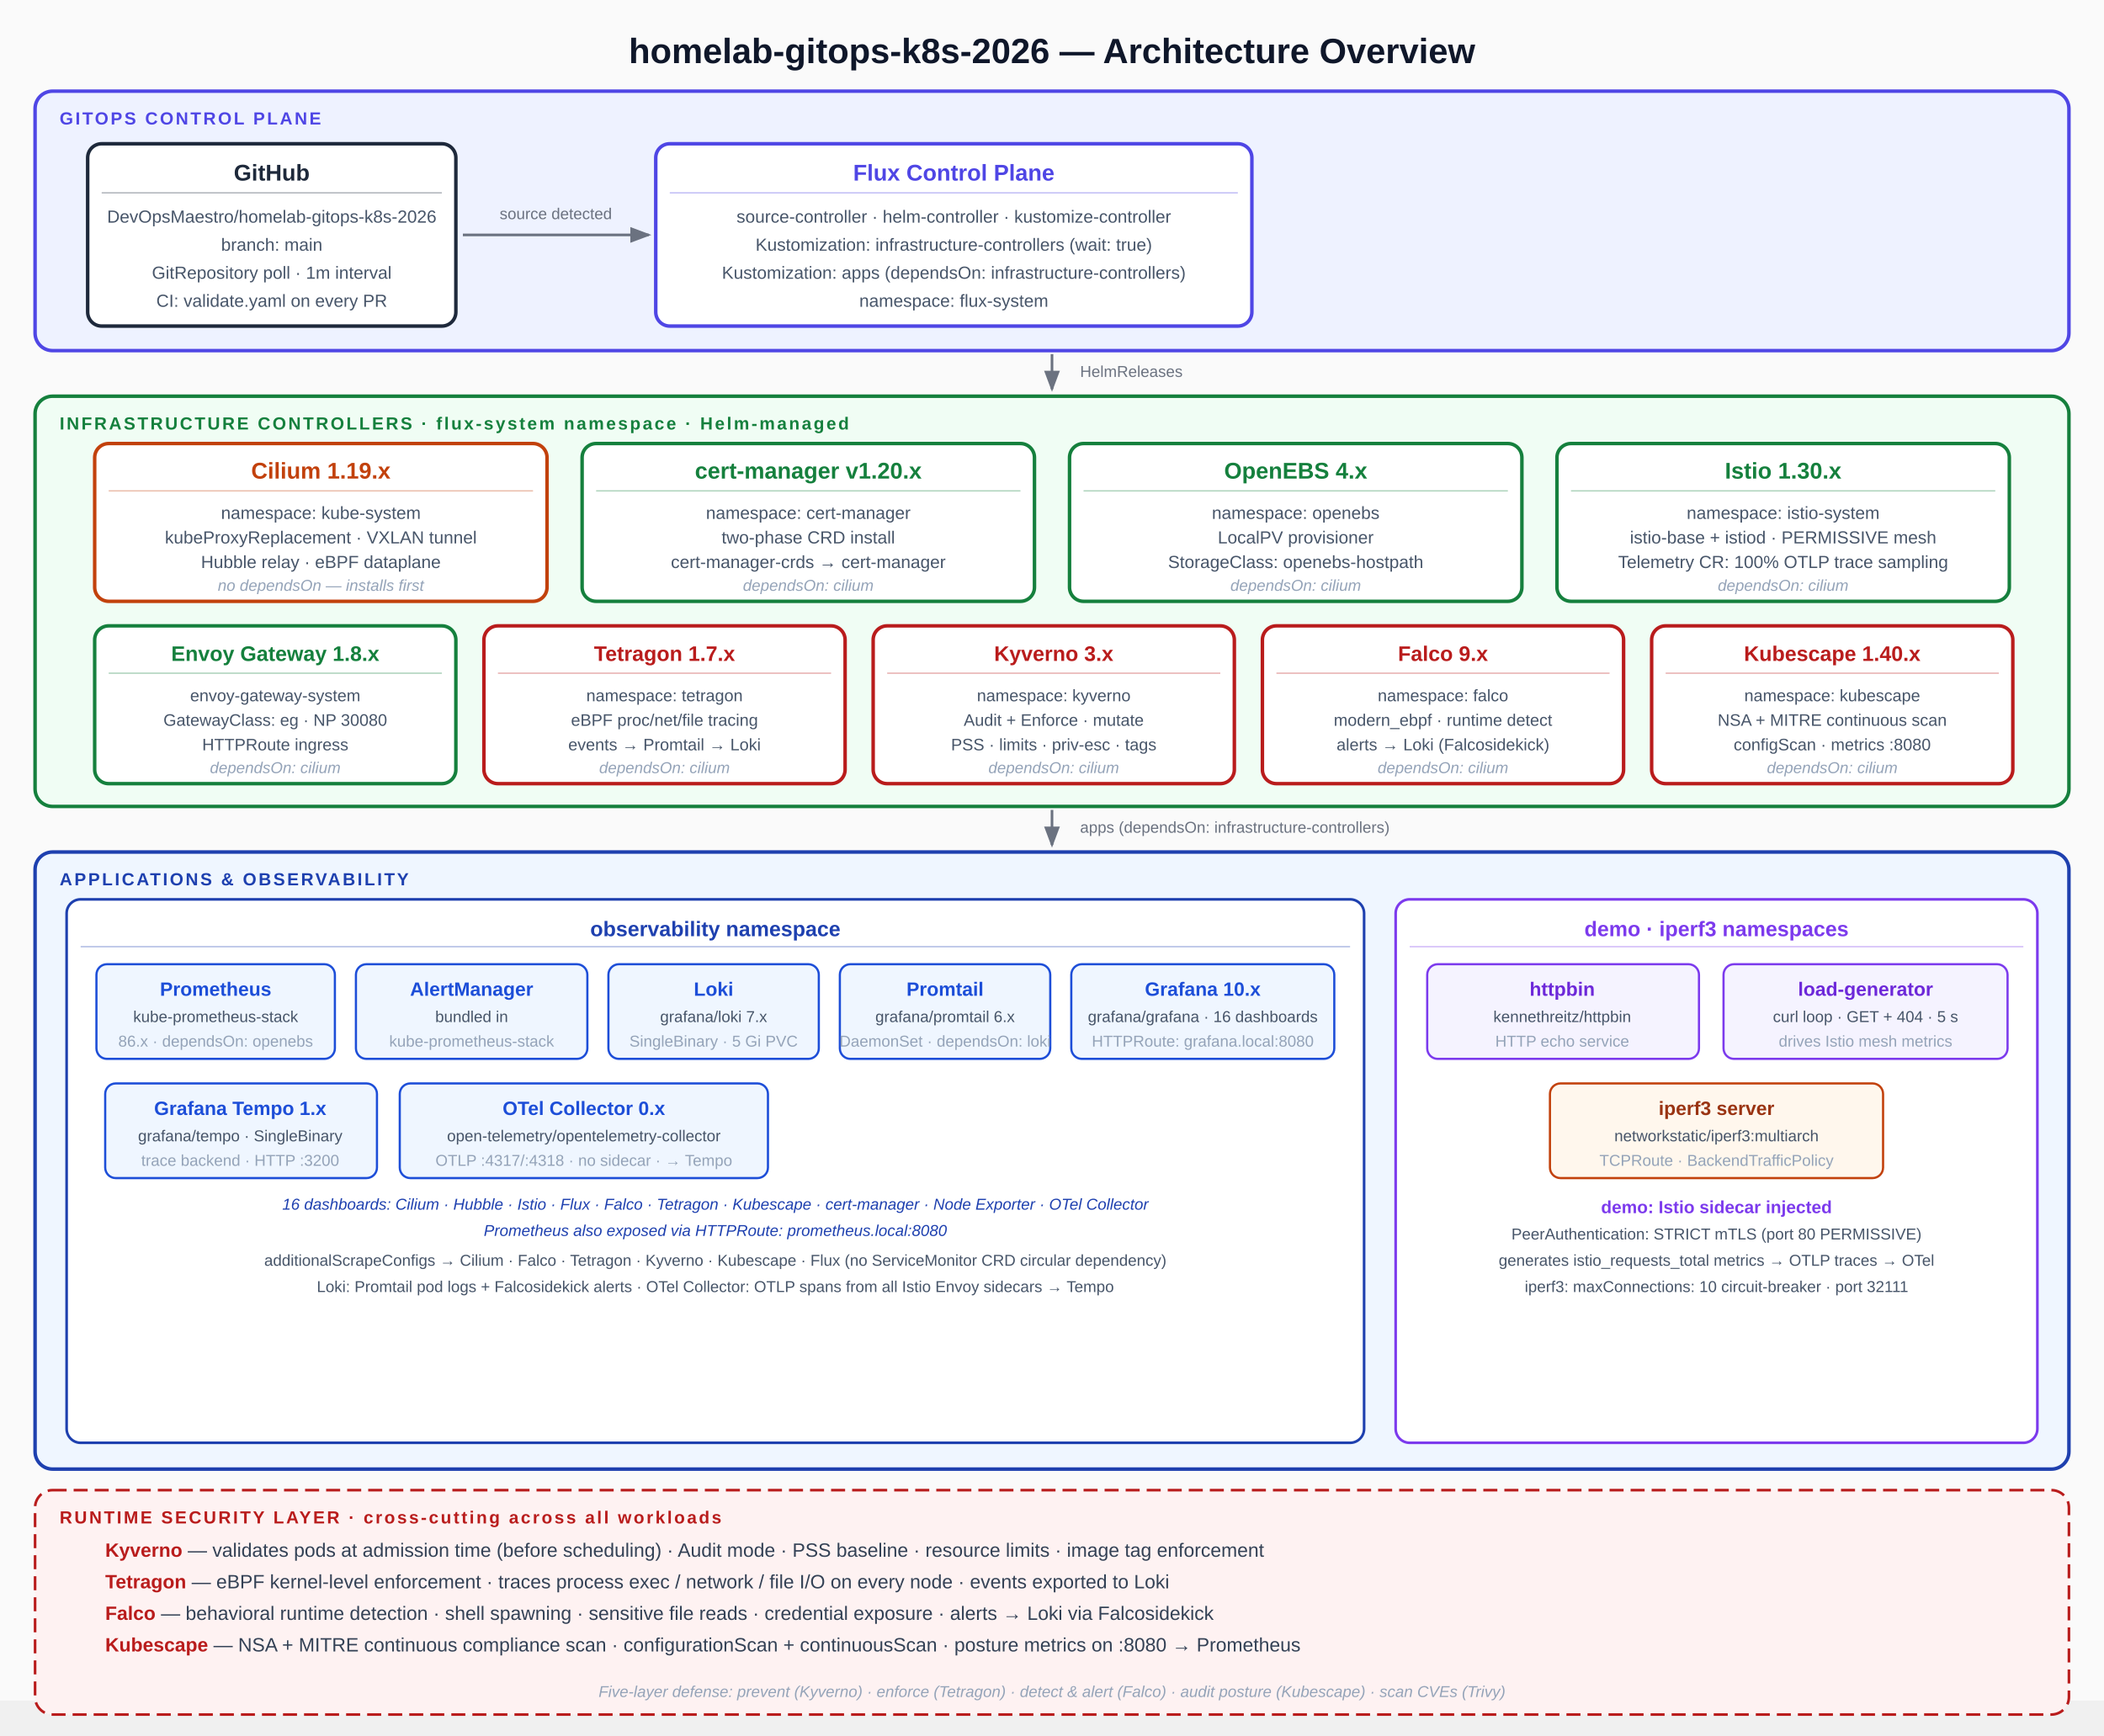
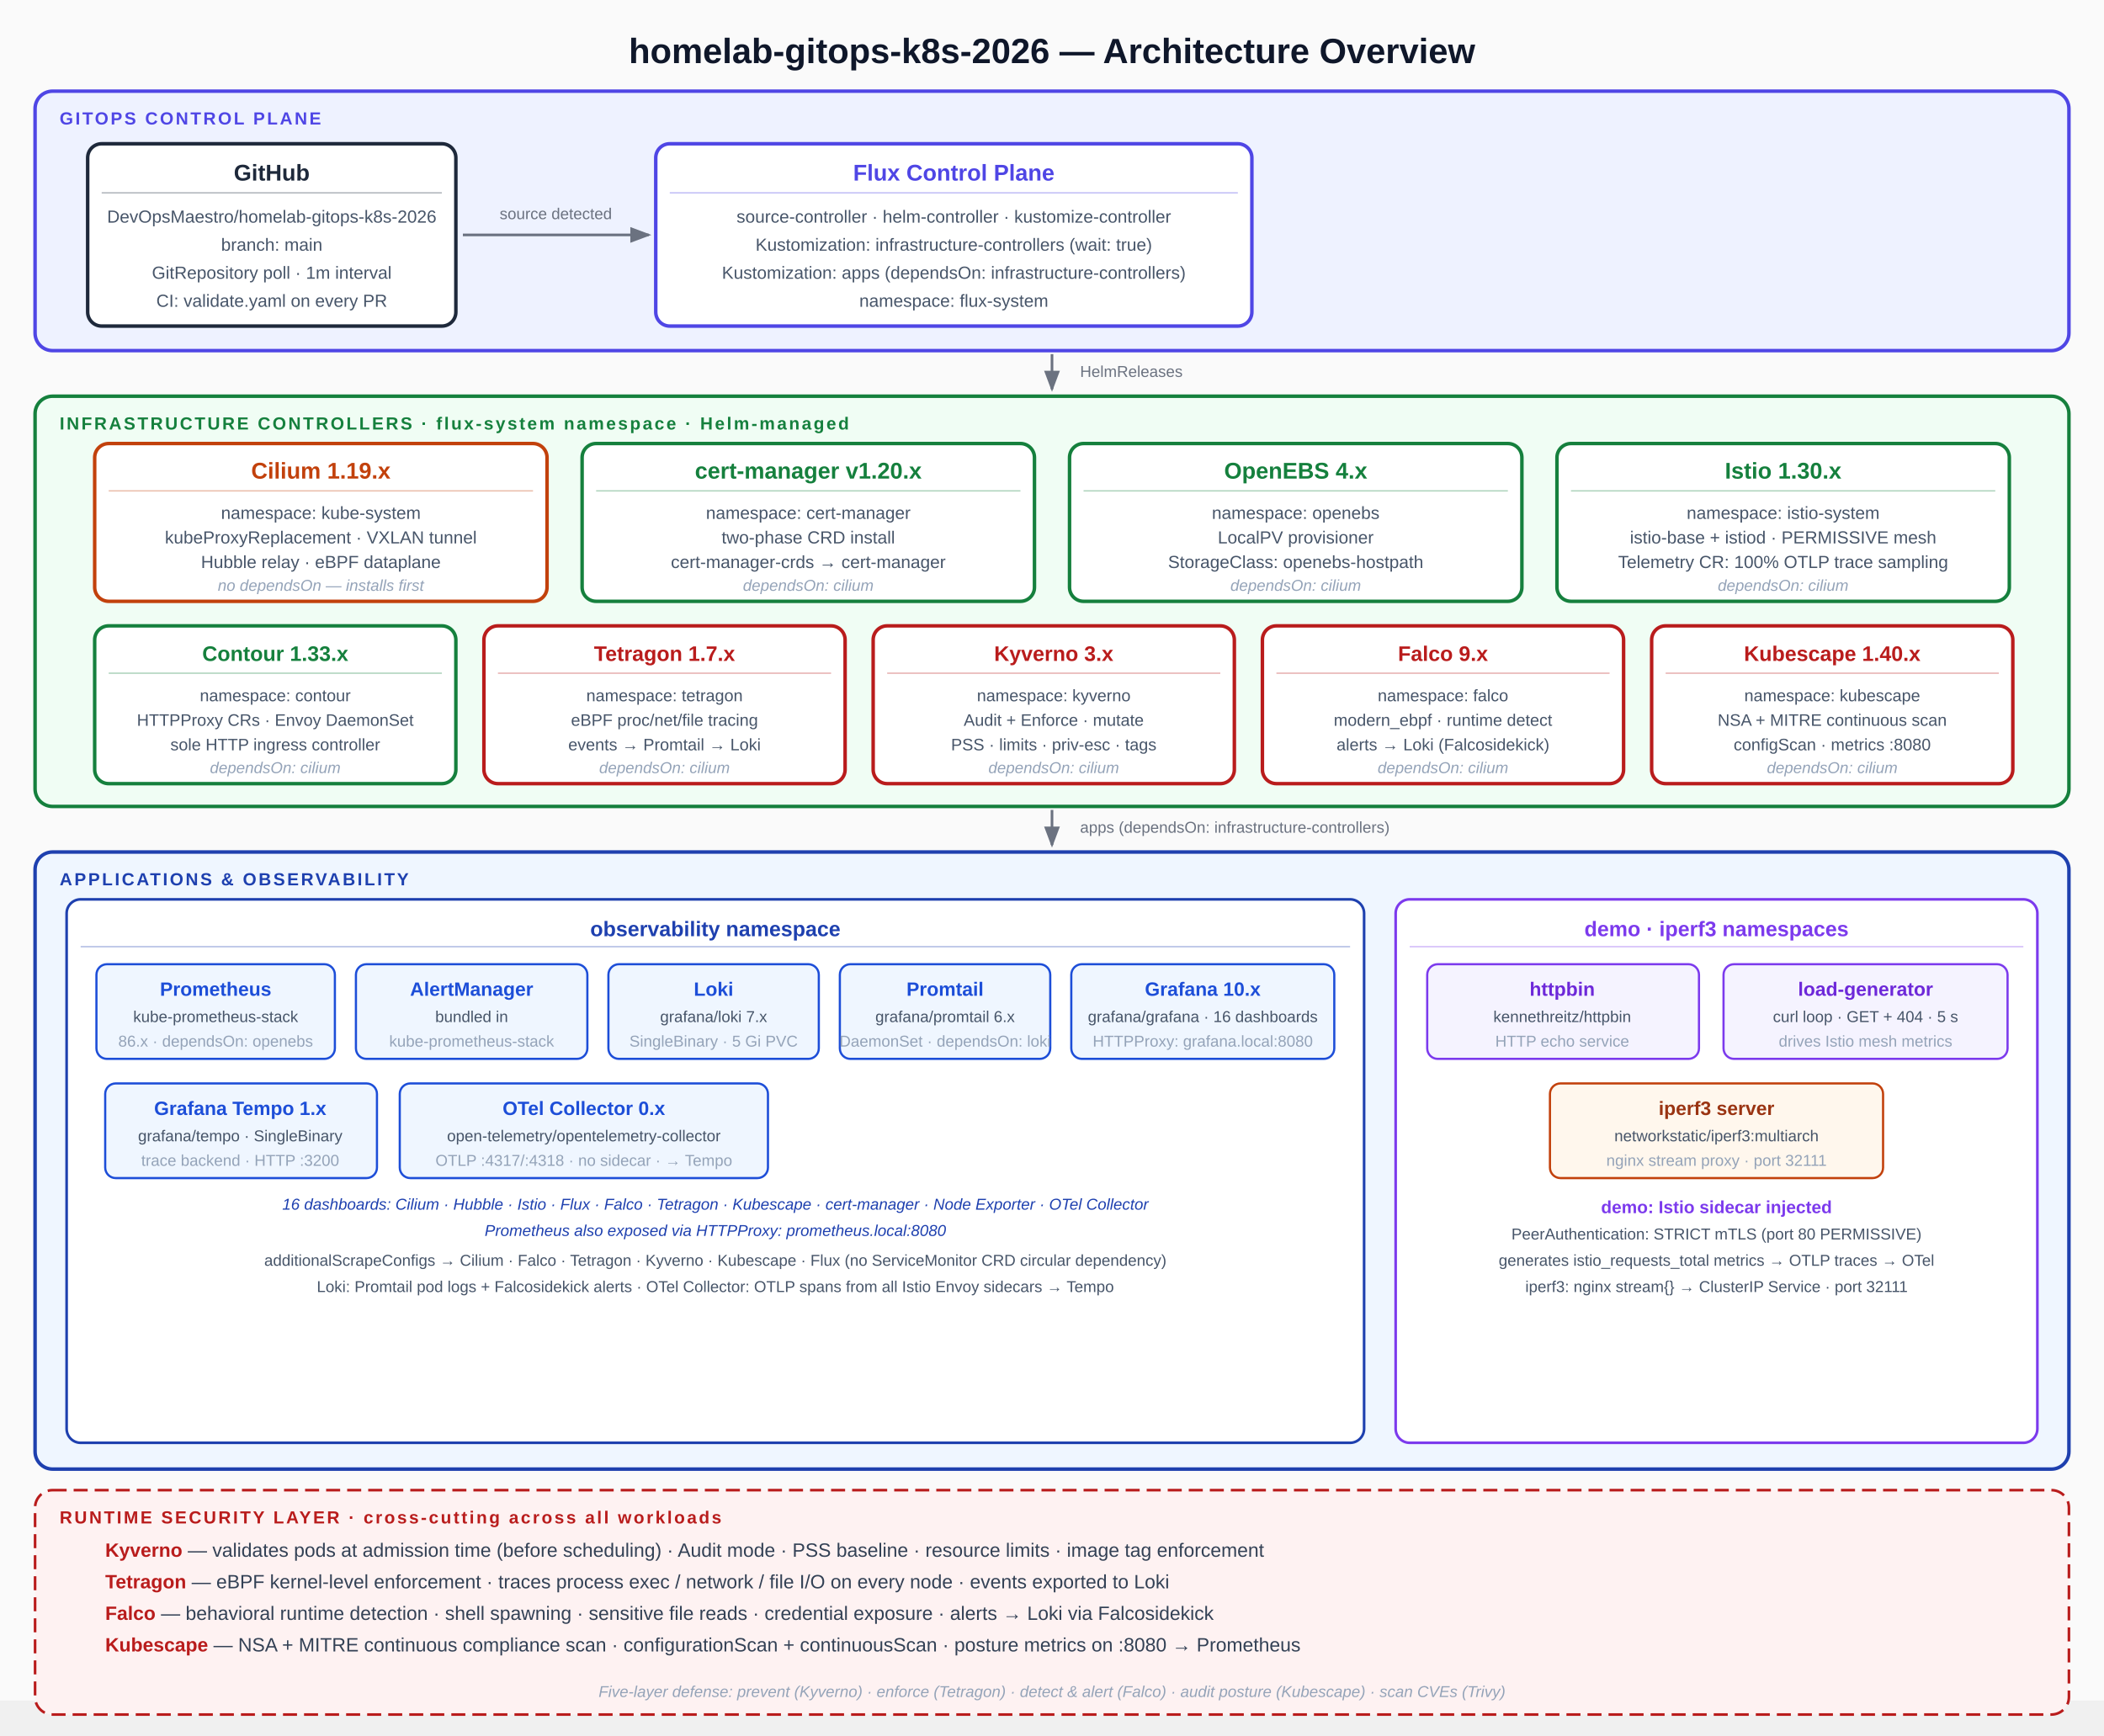
<svg xmlns="http://www.w3.org/2000/svg" width="1200" height="990" viewBox="0 0 1200 990">
  <defs>
    <marker id="arr" markerWidth="8" markerHeight="6" refX="7" refY="3" orient="auto">
      <polygon points="0 0, 8 3, 0 6" fill="#6B7280" />
    </marker>
    <marker id="arr-red" markerWidth="8" markerHeight="6" refX="7" refY="3" orient="auto">
      <polygon points="0 0, 8 3, 0 6" fill="#DC2626" />
    </marker>
  </defs>
  <rect width="1200" height="970" fill="#FAFAFA" />
  <text x="600" y="36" text-anchor="middle" font-family="system-ui, -apple-system, Arial, sans-serif" font-size="20" font-weight="700" fill="#0F172A">homelab-gitops-k8s-2026 — Architecture Overview</text>
  <rect x="20" y="52" width="1160" height="148" rx="10" fill="#EEF2FF" stroke="#4F46E5" stroke-width="2" />
  <text x="34" y="71" font-family="system-ui, -apple-system, Arial, sans-serif" font-size="10" font-weight="700" fill="#4F46E5" letter-spacing="1.2">GITOPS CONTROL PLANE</text>
  <rect x="50" y="82" width="210" height="104" rx="8" fill="white" stroke="#1E293B" stroke-width="2" />
  <text x="155" y="103" text-anchor="middle" font-family="system-ui, -apple-system, Arial, sans-serif" font-size="13" font-weight="700" fill="#1E293B">GitHub</text>
  <line x1="58" y1="110" x2="252" y2="110" stroke="#1E293B" stroke-width="0.75" opacity="0.35" />
  <text x="155" y="127" text-anchor="middle" font-family="system-ui, -apple-system, Arial, sans-serif" font-size="10" fill="#475569">DevOpsMaestro/homelab-gitops-k8s-2026</text>
  <text x="155" y="143" text-anchor="middle" font-family="system-ui, -apple-system, Arial, sans-serif" font-size="10" fill="#475569">branch: main</text>
  <text x="155" y="159" text-anchor="middle" font-family="system-ui, -apple-system, Arial, sans-serif" font-size="10" fill="#475569">GitRepository poll · 1m interval</text>
  <text x="155" y="175" text-anchor="middle" font-family="system-ui, -apple-system, Arial, sans-serif" font-size="10" fill="#475569">CI: validate.yaml on every PR</text>
  <line x1="264" y1="134" x2="370" y2="134" stroke="#6B7280" stroke-width="1.5" marker-end="url(#arr)" />
  <text x="317" y="125" text-anchor="middle" font-family="system-ui, -apple-system, Arial, sans-serif" font-size="9" fill="#6B7280">source detected</text>
  <rect x="374" y="82" width="340" height="104" rx="8" fill="white" stroke="#4F46E5" stroke-width="2" />
  <text x="544" y="103" text-anchor="middle" font-family="system-ui, -apple-system, Arial, sans-serif" font-size="13" font-weight="700" fill="#4F46E5">Flux Control Plane</text>
  <line x1="382" y1="110" x2="706" y2="110" stroke="#4F46E5" stroke-width="0.75" opacity="0.35" />
  <text x="544" y="127" text-anchor="middle" font-family="system-ui, -apple-system, Arial, sans-serif" font-size="10" fill="#475569">source-controller · helm-controller · kustomize-controller</text>
  <text x="544" y="143" text-anchor="middle" font-family="system-ui, -apple-system, Arial, sans-serif" font-size="10" fill="#475569">Kustomization: infrastructure-controllers (wait: true)</text>
  <text x="544" y="159" text-anchor="middle" font-family="system-ui, -apple-system, Arial, sans-serif" font-size="10" fill="#475569">Kustomization: apps (dependsOn: infrastructure-controllers)</text>
  <text x="544" y="175" text-anchor="middle" font-family="system-ui, -apple-system, Arial, sans-serif" font-size="10" fill="#475569">namespace: flux-system</text>
  <line x1="600" y1="202" x2="600" y2="222" stroke="#6B7280" stroke-width="1.5" marker-end="url(#arr)" />
  <text x="616" y="215" font-family="system-ui, -apple-system, Arial, sans-serif" font-size="9" fill="#6B7280">HelmReleases</text>
  <rect x="20" y="226" width="1160" height="234" rx="10" fill="#F0FDF4" stroke="#15803D" stroke-width="2" />
  <text x="34" y="245" font-family="system-ui, -apple-system, Arial, sans-serif" font-size="10" font-weight="700" fill="#15803D" letter-spacing="1.2">INFRASTRUCTURE CONTROLLERS  ·  flux-system namespace  ·  Helm-managed</text>
  <rect x="54" y="253" width="258" height="90" rx="8" fill="white" stroke="#C2410C" stroke-width="2" />
  <text x="183" y="273" text-anchor="middle" font-family="system-ui, -apple-system, Arial, sans-serif" font-size="13" font-weight="700" fill="#C2410C">Cilium 1.19.x</text>
  <line x1="62" y1="280" x2="304" y2="280" stroke="#C2410C" stroke-width="0.75" opacity="0.35" />
  <text x="183" y="296" text-anchor="middle" font-family="system-ui, -apple-system, Arial, sans-serif" font-size="10" fill="#475569">namespace: kube-system</text>
  <text x="183" y="310" text-anchor="middle" font-family="system-ui, -apple-system, Arial, sans-serif" font-size="10" fill="#475569">kubeProxyReplacement · VXLAN tunnel</text>
  <text x="183" y="324" text-anchor="middle" font-family="system-ui, -apple-system, Arial, sans-serif" font-size="10" fill="#475569">Hubble relay · eBPF dataplane</text>
  <text x="183" y="337" text-anchor="middle" font-family="system-ui, -apple-system, Arial, sans-serif" font-size="9" fill="#94A3B8" font-style="italic">no dependsOn — installs first</text>
  <rect x="332" y="253" width="258" height="90" rx="8" fill="white" stroke="#15803D" stroke-width="2" />
  <text x="461" y="273" text-anchor="middle" font-family="system-ui, -apple-system, Arial, sans-serif" font-size="13" font-weight="700" fill="#15803D">cert-manager v1.20.x</text>
  <line x1="340" y1="280" x2="582" y2="280" stroke="#15803D" stroke-width="0.75" opacity="0.35" />
  <text x="461" y="296" text-anchor="middle" font-family="system-ui, -apple-system, Arial, sans-serif" font-size="10" fill="#475569">namespace: cert-manager</text>
  <text x="461" y="310" text-anchor="middle" font-family="system-ui, -apple-system, Arial, sans-serif" font-size="10" fill="#475569">two-phase CRD install</text>
  <text x="461" y="324" text-anchor="middle" font-family="system-ui, -apple-system, Arial, sans-serif" font-size="10" fill="#475569">cert-manager-crds → cert-manager</text>
  <text x="461" y="337" text-anchor="middle" font-family="system-ui, -apple-system, Arial, sans-serif" font-size="9" fill="#94A3B8" font-style="italic">dependsOn: cilium</text>
  <rect x="610" y="253" width="258" height="90" rx="8" fill="white" stroke="#15803D" stroke-width="2" />
  <text x="739" y="273" text-anchor="middle" font-family="system-ui, -apple-system, Arial, sans-serif" font-size="13" font-weight="700" fill="#15803D">OpenEBS 4.x</text>
  <line x1="618" y1="280" x2="860" y2="280" stroke="#15803D" stroke-width="0.75" opacity="0.35" />
  <text x="739" y="296" text-anchor="middle" font-family="system-ui, -apple-system, Arial, sans-serif" font-size="10" fill="#475569">namespace: openebs</text>
  <text x="739" y="310" text-anchor="middle" font-family="system-ui, -apple-system, Arial, sans-serif" font-size="10" fill="#475569">LocalPV provisioner</text>
  <text x="739" y="324" text-anchor="middle" font-family="system-ui, -apple-system, Arial, sans-serif" font-size="10" fill="#475569">StorageClass: openebs-hostpath</text>
  <text x="739" y="337" text-anchor="middle" font-family="system-ui, -apple-system, Arial, sans-serif" font-size="9" fill="#94A3B8" font-style="italic">dependsOn: cilium</text>
  <rect x="888" y="253" width="258" height="90" rx="8" fill="white" stroke="#15803D" stroke-width="2" />
  <text x="1017" y="273" text-anchor="middle" font-family="system-ui, -apple-system, Arial, sans-serif" font-size="13" font-weight="700" fill="#15803D">Istio 1.30.x</text>
  <line x1="896" y1="280" x2="1138" y2="280" stroke="#15803D" stroke-width="0.75" opacity="0.35" />
  <text x="1017" y="296" text-anchor="middle" font-family="system-ui, -apple-system, Arial, sans-serif" font-size="10" fill="#475569">namespace: istio-system</text>
  <text x="1017" y="310" text-anchor="middle" font-family="system-ui, -apple-system, Arial, sans-serif" font-size="10" fill="#475569">istio-base + istiod · PERMISSIVE mesh</text>
  <text x="1017" y="324" text-anchor="middle" font-family="system-ui, -apple-system, Arial, sans-serif" font-size="10" fill="#475569">Telemetry CR: 100% OTLP trace sampling</text>
  <text x="1017" y="337" text-anchor="middle" font-family="system-ui, -apple-system, Arial, sans-serif" font-size="9" fill="#94A3B8" font-style="italic">dependsOn: cilium</text>
  <rect x="54" y="357" width="206" height="90" rx="8" fill="white" stroke="#15803D" stroke-width="2" />
-   <text x="157" y="377" text-anchor="middle" font-family="system-ui, -apple-system, Arial, sans-serif" font-size="12" font-weight="700" fill="#15803D">Envoy Gateway 1.8.x</text>
+   <text x="157" y="377" text-anchor="middle" font-family="system-ui, -apple-system, Arial, sans-serif" font-size="12" font-weight="700" fill="#15803D">Contour 1.33.x</text>
  <line x1="62" y1="384" x2="252" y2="384" stroke="#15803D" stroke-width="0.75" opacity="0.35" />
-   <text x="157" y="400" text-anchor="middle" font-family="system-ui, -apple-system, Arial, sans-serif" font-size="9.5" fill="#475569">envoy-gateway-system</text>
-   <text x="157" y="414" text-anchor="middle" font-family="system-ui, -apple-system, Arial, sans-serif" font-size="9.5" fill="#475569">GatewayClass: eg · NP 30080</text>
-   <text x="157" y="428" text-anchor="middle" font-family="system-ui, -apple-system, Arial, sans-serif" font-size="9.5" fill="#475569">HTTPRoute ingress</text>
+   <text x="157" y="400" text-anchor="middle" font-family="system-ui, -apple-system, Arial, sans-serif" font-size="9.5" fill="#475569">namespace: contour</text>
+   <text x="157" y="414" text-anchor="middle" font-family="system-ui, -apple-system, Arial, sans-serif" font-size="9.5" fill="#475569">HTTPProxy CRs · Envoy DaemonSet</text>
+   <text x="157" y="428" text-anchor="middle" font-family="system-ui, -apple-system, Arial, sans-serif" font-size="9.5" fill="#475569">sole HTTP ingress controller</text>
  <text x="157" y="441" text-anchor="middle" font-family="system-ui, -apple-system, Arial, sans-serif" font-size="9" fill="#94A3B8" font-style="italic">dependsOn: cilium</text>
  <rect x="276" y="357" width="206" height="90" rx="8" fill="white" stroke="#B91C1C" stroke-width="2" />
  <text x="379" y="377" text-anchor="middle" font-family="system-ui, -apple-system, Arial, sans-serif" font-size="12" font-weight="700" fill="#B91C1C">Tetragon 1.7.x</text>
  <line x1="284" y1="384" x2="474" y2="384" stroke="#B91C1C" stroke-width="0.75" opacity="0.35" />
  <text x="379" y="400" text-anchor="middle" font-family="system-ui, -apple-system, Arial, sans-serif" font-size="9.5" fill="#475569">namespace: tetragon</text>
  <text x="379" y="414" text-anchor="middle" font-family="system-ui, -apple-system, Arial, sans-serif" font-size="9.5" fill="#475569">eBPF proc/net/file tracing</text>
  <text x="379" y="428" text-anchor="middle" font-family="system-ui, -apple-system, Arial, sans-serif" font-size="9.5" fill="#475569">events → Promtail → Loki</text>
  <text x="379" y="441" text-anchor="middle" font-family="system-ui, -apple-system, Arial, sans-serif" font-size="9" fill="#94A3B8" font-style="italic">dependsOn: cilium</text>
  <rect x="498" y="357" width="206" height="90" rx="8" fill="white" stroke="#B91C1C" stroke-width="2" />
  <text x="601" y="377" text-anchor="middle" font-family="system-ui, -apple-system, Arial, sans-serif" font-size="12" font-weight="700" fill="#B91C1C">Kyverno 3.x</text>
  <line x1="506" y1="384" x2="696" y2="384" stroke="#B91C1C" stroke-width="0.75" opacity="0.35" />
  <text x="601" y="400" text-anchor="middle" font-family="system-ui, -apple-system, Arial, sans-serif" font-size="9.5" fill="#475569">namespace: kyverno</text>
  <text x="601" y="414" text-anchor="middle" font-family="system-ui, -apple-system, Arial, sans-serif" font-size="9.5" fill="#475569">Audit + Enforce · mutate</text>
  <text x="601" y="428" text-anchor="middle" font-family="system-ui, -apple-system, Arial, sans-serif" font-size="9.5" fill="#475569">PSS · limits · priv-esc · tags</text>
  <text x="601" y="441" text-anchor="middle" font-family="system-ui, -apple-system, Arial, sans-serif" font-size="9" fill="#94A3B8" font-style="italic">dependsOn: cilium</text>
  <rect x="720" y="357" width="206" height="90" rx="8" fill="white" stroke="#B91C1C" stroke-width="2" />
  <text x="823" y="377" text-anchor="middle" font-family="system-ui, -apple-system, Arial, sans-serif" font-size="12" font-weight="700" fill="#B91C1C">Falco 9.x</text>
  <line x1="728" y1="384" x2="918" y2="384" stroke="#B91C1C" stroke-width="0.75" opacity="0.35" />
  <text x="823" y="400" text-anchor="middle" font-family="system-ui, -apple-system, Arial, sans-serif" font-size="9.5" fill="#475569">namespace: falco</text>
  <text x="823" y="414" text-anchor="middle" font-family="system-ui, -apple-system, Arial, sans-serif" font-size="9.5" fill="#475569">modern_ebpf · runtime detect</text>
  <text x="823" y="428" text-anchor="middle" font-family="system-ui, -apple-system, Arial, sans-serif" font-size="9.5" fill="#475569">alerts → Loki (Falcosidekick)</text>
  <text x="823" y="441" text-anchor="middle" font-family="system-ui, -apple-system, Arial, sans-serif" font-size="9" fill="#94A3B8" font-style="italic">dependsOn: cilium</text>
  <rect x="942" y="357" width="206" height="90" rx="8" fill="white" stroke="#B91C1C" stroke-width="2" />
  <text x="1045" y="377" text-anchor="middle" font-family="system-ui, -apple-system, Arial, sans-serif" font-size="12" font-weight="700" fill="#B91C1C">Kubescape 1.40.x</text>
  <line x1="950" y1="384" x2="1140" y2="384" stroke="#B91C1C" stroke-width="0.75" opacity="0.35" />
  <text x="1045" y="400" text-anchor="middle" font-family="system-ui, -apple-system, Arial, sans-serif" font-size="9.5" fill="#475569">namespace: kubescape</text>
  <text x="1045" y="414" text-anchor="middle" font-family="system-ui, -apple-system, Arial, sans-serif" font-size="9.5" fill="#475569">NSA + MITRE continuous scan</text>
  <text x="1045" y="428" text-anchor="middle" font-family="system-ui, -apple-system, Arial, sans-serif" font-size="9.5" fill="#475569">configScan · metrics :8080</text>
  <text x="1045" y="441" text-anchor="middle" font-family="system-ui, -apple-system, Arial, sans-serif" font-size="9" fill="#94A3B8" font-style="italic">dependsOn: cilium</text>
  <line x1="600" y1="462" x2="600" y2="482" stroke="#6B7280" stroke-width="1.5" marker-end="url(#arr)" />
  <text x="616" y="475" font-family="system-ui, -apple-system, Arial, sans-serif" font-size="9" fill="#6B7280">apps (dependsOn: infrastructure-controllers)</text>
  <rect x="20" y="486" width="1160" height="352" rx="10" fill="#EFF6FF" stroke="#1E40AF" stroke-width="2" />
  <text x="34" y="505" font-family="system-ui, -apple-system, Arial, sans-serif" font-size="10" font-weight="700" fill="#1E40AF" letter-spacing="1.2">APPLICATIONS  &amp;  OBSERVABILITY</text>
  <rect x="38" y="513" width="740" height="310" rx="8" fill="white" stroke="#1E40AF" stroke-width="1.5" />
  <text x="408" y="534" text-anchor="middle" font-family="system-ui, -apple-system, Arial, sans-serif" font-size="12" font-weight="700" fill="#1E40AF">observability namespace</text>
  <line x1="46" y1="540" x2="770" y2="540" stroke="#1E40AF" stroke-width="0.75" opacity="0.35" />
  <rect x="55" y="550" width="136" height="54" rx="6" fill="#EFF6FF" stroke="#1D4ED8" stroke-width="1.25" />
  <text x="123" y="568" text-anchor="middle" font-family="system-ui, -apple-system, Arial, sans-serif" font-size="11" font-weight="700" fill="#1D4ED8">Prometheus</text>
  <text x="123" y="583" text-anchor="middle" font-family="system-ui, -apple-system, Arial, sans-serif" font-size="9" fill="#475569">kube-prometheus-stack</text>
  <text x="123" y="597" text-anchor="middle" font-family="system-ui, -apple-system, Arial, sans-serif" font-size="9" fill="#94A3B8">86.x · dependsOn: openebs</text>
  <rect x="203" y="550" width="132" height="54" rx="6" fill="#EFF6FF" stroke="#1D4ED8" stroke-width="1.25" />
  <text x="269" y="568" text-anchor="middle" font-family="system-ui, -apple-system, Arial, sans-serif" font-size="11" font-weight="700" fill="#1D4ED8">AlertManager</text>
  <text x="269" y="583" text-anchor="middle" font-family="system-ui, -apple-system, Arial, sans-serif" font-size="9" fill="#475569">bundled in</text>
  <text x="269" y="597" text-anchor="middle" font-family="system-ui, -apple-system, Arial, sans-serif" font-size="9" fill="#94A3B8">kube-prometheus-stack</text>
  <rect x="347" y="550" width="120" height="54" rx="6" fill="#EFF6FF" stroke="#1D4ED8" stroke-width="1.25" />
  <text x="407" y="568" text-anchor="middle" font-family="system-ui, -apple-system, Arial, sans-serif" font-size="11" font-weight="700" fill="#1D4ED8">Loki</text>
  <text x="407" y="583" text-anchor="middle" font-family="system-ui, -apple-system, Arial, sans-serif" font-size="9" fill="#475569">grafana/loki 7.x</text>
  <text x="407" y="597" text-anchor="middle" font-family="system-ui, -apple-system, Arial, sans-serif" font-size="9" fill="#94A3B8">SingleBinary · 5 Gi PVC</text>
  <rect x="479" y="550" width="120" height="54" rx="6" fill="#EFF6FF" stroke="#1D4ED8" stroke-width="1.25" />
  <text x="539" y="568" text-anchor="middle" font-family="system-ui, -apple-system, Arial, sans-serif" font-size="11" font-weight="700" fill="#1D4ED8">Promtail</text>
  <text x="539" y="583" text-anchor="middle" font-family="system-ui, -apple-system, Arial, sans-serif" font-size="9" fill="#475569">grafana/promtail 6.x</text>
  <text x="539" y="597" text-anchor="middle" font-family="system-ui, -apple-system, Arial, sans-serif" font-size="9" fill="#94A3B8">DaemonSet · dependsOn: loki</text>
  <rect x="611" y="550" width="150" height="54" rx="6" fill="#EFF6FF" stroke="#1D4ED8" stroke-width="1.25" />
  <text x="686" y="568" text-anchor="middle" font-family="system-ui, -apple-system, Arial, sans-serif" font-size="11" font-weight="700" fill="#1D4ED8">Grafana 10.x</text>
  <text x="686" y="583" text-anchor="middle" font-family="system-ui, -apple-system, Arial, sans-serif" font-size="9" fill="#475569">grafana/grafana · 16 dashboards</text>
-   <text x="686" y="597" text-anchor="middle" font-family="system-ui, -apple-system, Arial, sans-serif" font-size="9" fill="#94A3B8">HTTPRoute: grafana.local:8080</text>
+   <text x="686" y="597" text-anchor="middle" font-family="system-ui, -apple-system, Arial, sans-serif" font-size="9" fill="#94A3B8">HTTPProxy: grafana.local:8080</text>
  <rect x="60" y="618" width="155" height="54" rx="6" fill="#EFF6FF" stroke="#1D4ED8" stroke-width="1.25" />
  <text x="137" y="636" text-anchor="middle" font-family="system-ui, -apple-system, Arial, sans-serif" font-size="11" font-weight="700" fill="#1D4ED8">Grafana Tempo 1.x</text>
  <text x="137" y="651" text-anchor="middle" font-family="system-ui, -apple-system, Arial, sans-serif" font-size="9" fill="#475569">grafana/tempo · SingleBinary</text>
  <text x="137" y="665" text-anchor="middle" font-family="system-ui, -apple-system, Arial, sans-serif" font-size="9" fill="#94A3B8">trace backend · HTTP :3200</text>
  <rect x="228" y="618" width="210" height="54" rx="6" fill="#EFF6FF" stroke="#1D4ED8" stroke-width="1.25" />
  <text x="333" y="636" text-anchor="middle" font-family="system-ui, -apple-system, Arial, sans-serif" font-size="11" font-weight="700" fill="#1D4ED8">OTel Collector 0.x</text>
  <text x="333" y="651" text-anchor="middle" font-family="system-ui, -apple-system, Arial, sans-serif" font-size="9" fill="#475569">open-telemetry/opentelemetry-collector</text>
  <text x="333" y="665" text-anchor="middle" font-family="system-ui, -apple-system, Arial, sans-serif" font-size="9" fill="#94A3B8">OTLP :4317/:4318 · no sidecar · → Tempo</text>
  <text x="408" y="690" text-anchor="middle" font-family="system-ui, -apple-system, Arial, sans-serif" font-size="9" font-style="italic" fill="#1E40AF">16 dashboards: Cilium · Hubble · Istio · Flux · Falco · Tetragon · Kubescape · cert-manager · Node Exporter · OTel Collector</text>
-   <text x="408" y="705" text-anchor="middle" font-family="system-ui, -apple-system, Arial, sans-serif" font-size="9" font-style="italic" fill="#1E40AF">Prometheus also exposed via HTTPRoute: prometheus.local:8080</text>
+   <text x="408" y="705" text-anchor="middle" font-family="system-ui, -apple-system, Arial, sans-serif" font-size="9" font-style="italic" fill="#1E40AF">Prometheus also exposed via HTTPProxy: prometheus.local:8080</text>
  <text x="408" y="722" text-anchor="middle" font-family="system-ui, -apple-system, Arial, sans-serif" font-size="9" fill="#475569">additionalScrapeConfigs → Cilium · Falco · Tetragon · Kyverno · Kubescape · Flux (no ServiceMonitor CRD circular dependency)</text>
  <text x="408" y="737" text-anchor="middle" font-family="system-ui, -apple-system, Arial, sans-serif" font-size="9" fill="#475569">Loki: Promtail pod logs + Falcosidekick alerts  ·  OTel Collector: OTLP spans from all Istio Envoy sidecars → Tempo</text>
  <rect x="796" y="513" width="366" height="310" rx="8" fill="white" stroke="#7C3AED" stroke-width="1.5" />
  <text x="979" y="534" text-anchor="middle" font-family="system-ui, -apple-system, Arial, sans-serif" font-size="12" font-weight="700" fill="#7C3AED">demo  ·  iperf3 namespaces</text>
  <line x1="804" y1="540" x2="1154" y2="540" stroke="#7C3AED" stroke-width="0.75" opacity="0.35" />
  <rect x="814" y="550" width="155" height="54" rx="6" fill="#F5F3FF" stroke="#7C3AED" stroke-width="1.25" />
  <text x="891" y="568" text-anchor="middle" font-family="system-ui, -apple-system, Arial, sans-serif" font-size="11" font-weight="700" fill="#6D28D9">httpbin</text>
  <text x="891" y="583" text-anchor="middle" font-family="system-ui, -apple-system, Arial, sans-serif" font-size="9" fill="#475569">kennethreitz/httpbin</text>
  <text x="891" y="597" text-anchor="middle" font-family="system-ui, -apple-system, Arial, sans-serif" font-size="9" fill="#94A3B8">HTTP echo service</text>
  <rect x="983" y="550" width="162" height="54" rx="6" fill="#F5F3FF" stroke="#7C3AED" stroke-width="1.25" />
  <text x="1064" y="568" text-anchor="middle" font-family="system-ui, -apple-system, Arial, sans-serif" font-size="11" font-weight="700" fill="#6D28D9">load-generator</text>
  <text x="1064" y="583" text-anchor="middle" font-family="system-ui, -apple-system, Arial, sans-serif" font-size="9" fill="#475569">curl loop · GET + 404 · 5 s</text>
  <text x="1064" y="597" text-anchor="middle" font-family="system-ui, -apple-system, Arial, sans-serif" font-size="9" fill="#94A3B8">drives Istio mesh metrics</text>
  <rect x="884" y="618" width="190" height="54" rx="6" fill="#FFF7ED" stroke="#C2410C" stroke-width="1.25" />
  <text x="979" y="636" text-anchor="middle" font-family="system-ui, -apple-system, Arial, sans-serif" font-size="11" font-weight="700" fill="#9A3412">iperf3 server</text>
  <text x="979" y="651" text-anchor="middle" font-family="system-ui, -apple-system, Arial, sans-serif" font-size="9" fill="#475569">networkstatic/iperf3:multiarch</text>
-   <text x="979" y="665" text-anchor="middle" font-family="system-ui, -apple-system, Arial, sans-serif" font-size="9" fill="#94A3B8">TCPRoute · BackendTrafficPolicy</text>
+   <text x="979" y="665" text-anchor="middle" font-family="system-ui, -apple-system, Arial, sans-serif" font-size="9" fill="#94A3B8">nginx stream proxy · port 32111</text>
  <text x="979" y="692" text-anchor="middle" font-family="system-ui, -apple-system, Arial, sans-serif" font-size="10" font-weight="600" fill="#7C3AED">demo: Istio sidecar injected</text>
  <text x="979" y="707" text-anchor="middle" font-family="system-ui, -apple-system, Arial, sans-serif" font-size="9" fill="#475569">PeerAuthentication: STRICT mTLS (port 80 PERMISSIVE)</text>
  <text x="979" y="722" text-anchor="middle" font-family="system-ui, -apple-system, Arial, sans-serif" font-size="9" fill="#475569">generates istio_requests_total metrics → OTLP traces → OTel</text>
-   <text x="979" y="737" text-anchor="middle" font-family="system-ui, -apple-system, Arial, sans-serif" font-size="9" fill="#475569">iperf3: maxConnections: 10 circuit-breaker · port 32111</text>
+   <text x="979" y="737" text-anchor="middle" font-family="system-ui, -apple-system, Arial, sans-serif" font-size="9" fill="#475569">iperf3: nginx stream{} → ClusterIP Service · port 32111</text>
  <rect x="20" y="850" width="1160" height="128" rx="10" fill="#FEF2F2" stroke="#B91C1C" stroke-width="1.5" stroke-dasharray="8,4" />
  <text x="34" y="869" font-family="system-ui, -apple-system, Arial, sans-serif" font-size="10" font-weight="700" fill="#B91C1C" letter-spacing="1.2">RUNTIME SECURITY LAYER  ·  cross-cutting across all workloads</text>
  <text x="60" y="888" font-family="system-ui, -apple-system, Arial, sans-serif" font-size="11" fill="#334155">
    <tspan font-weight="700" fill="#B91C1C">Kyverno</tspan>
    <tspan> — validates pods at admission time (before scheduling) · Audit mode · PSS baseline · resource limits · image tag enforcement</tspan>
  </text>
  <text x="60" y="906" font-family="system-ui, -apple-system, Arial, sans-serif" font-size="11" fill="#334155">
    <tspan font-weight="700" fill="#B91C1C">Tetragon</tspan>
    <tspan> — eBPF kernel-level enforcement · traces process exec / network / file I/O on every node · events exported to Loki</tspan>
  </text>
  <text x="60" y="924" font-family="system-ui, -apple-system, Arial, sans-serif" font-size="11" fill="#334155">
    <tspan font-weight="700" fill="#B91C1C">Falco</tspan>
    <tspan> — behavioral runtime detection · shell spawning · sensitive file reads · credential exposure · alerts → Loki via Falcosidekick</tspan>
  </text>
  <text x="60" y="942" font-family="system-ui, -apple-system, Arial, sans-serif" font-size="11" fill="#334155">
    <tspan font-weight="700" fill="#B91C1C">Kubescape</tspan>
    <tspan> — NSA + MITRE continuous compliance scan · configurationScan + continuousScan · posture metrics on :8080 → Prometheus</tspan>
  </text>
  <text x="600" y="968" text-anchor="middle" font-family="system-ui, -apple-system, Arial, sans-serif" font-size="9" font-style="italic" fill="#94A3B8">Five-layer defense: prevent (Kyverno) · enforce (Tetragon) · detect &amp; alert (Falco) · audit posture (Kubescape) · scan CVEs (Trivy)</text>
</svg>
